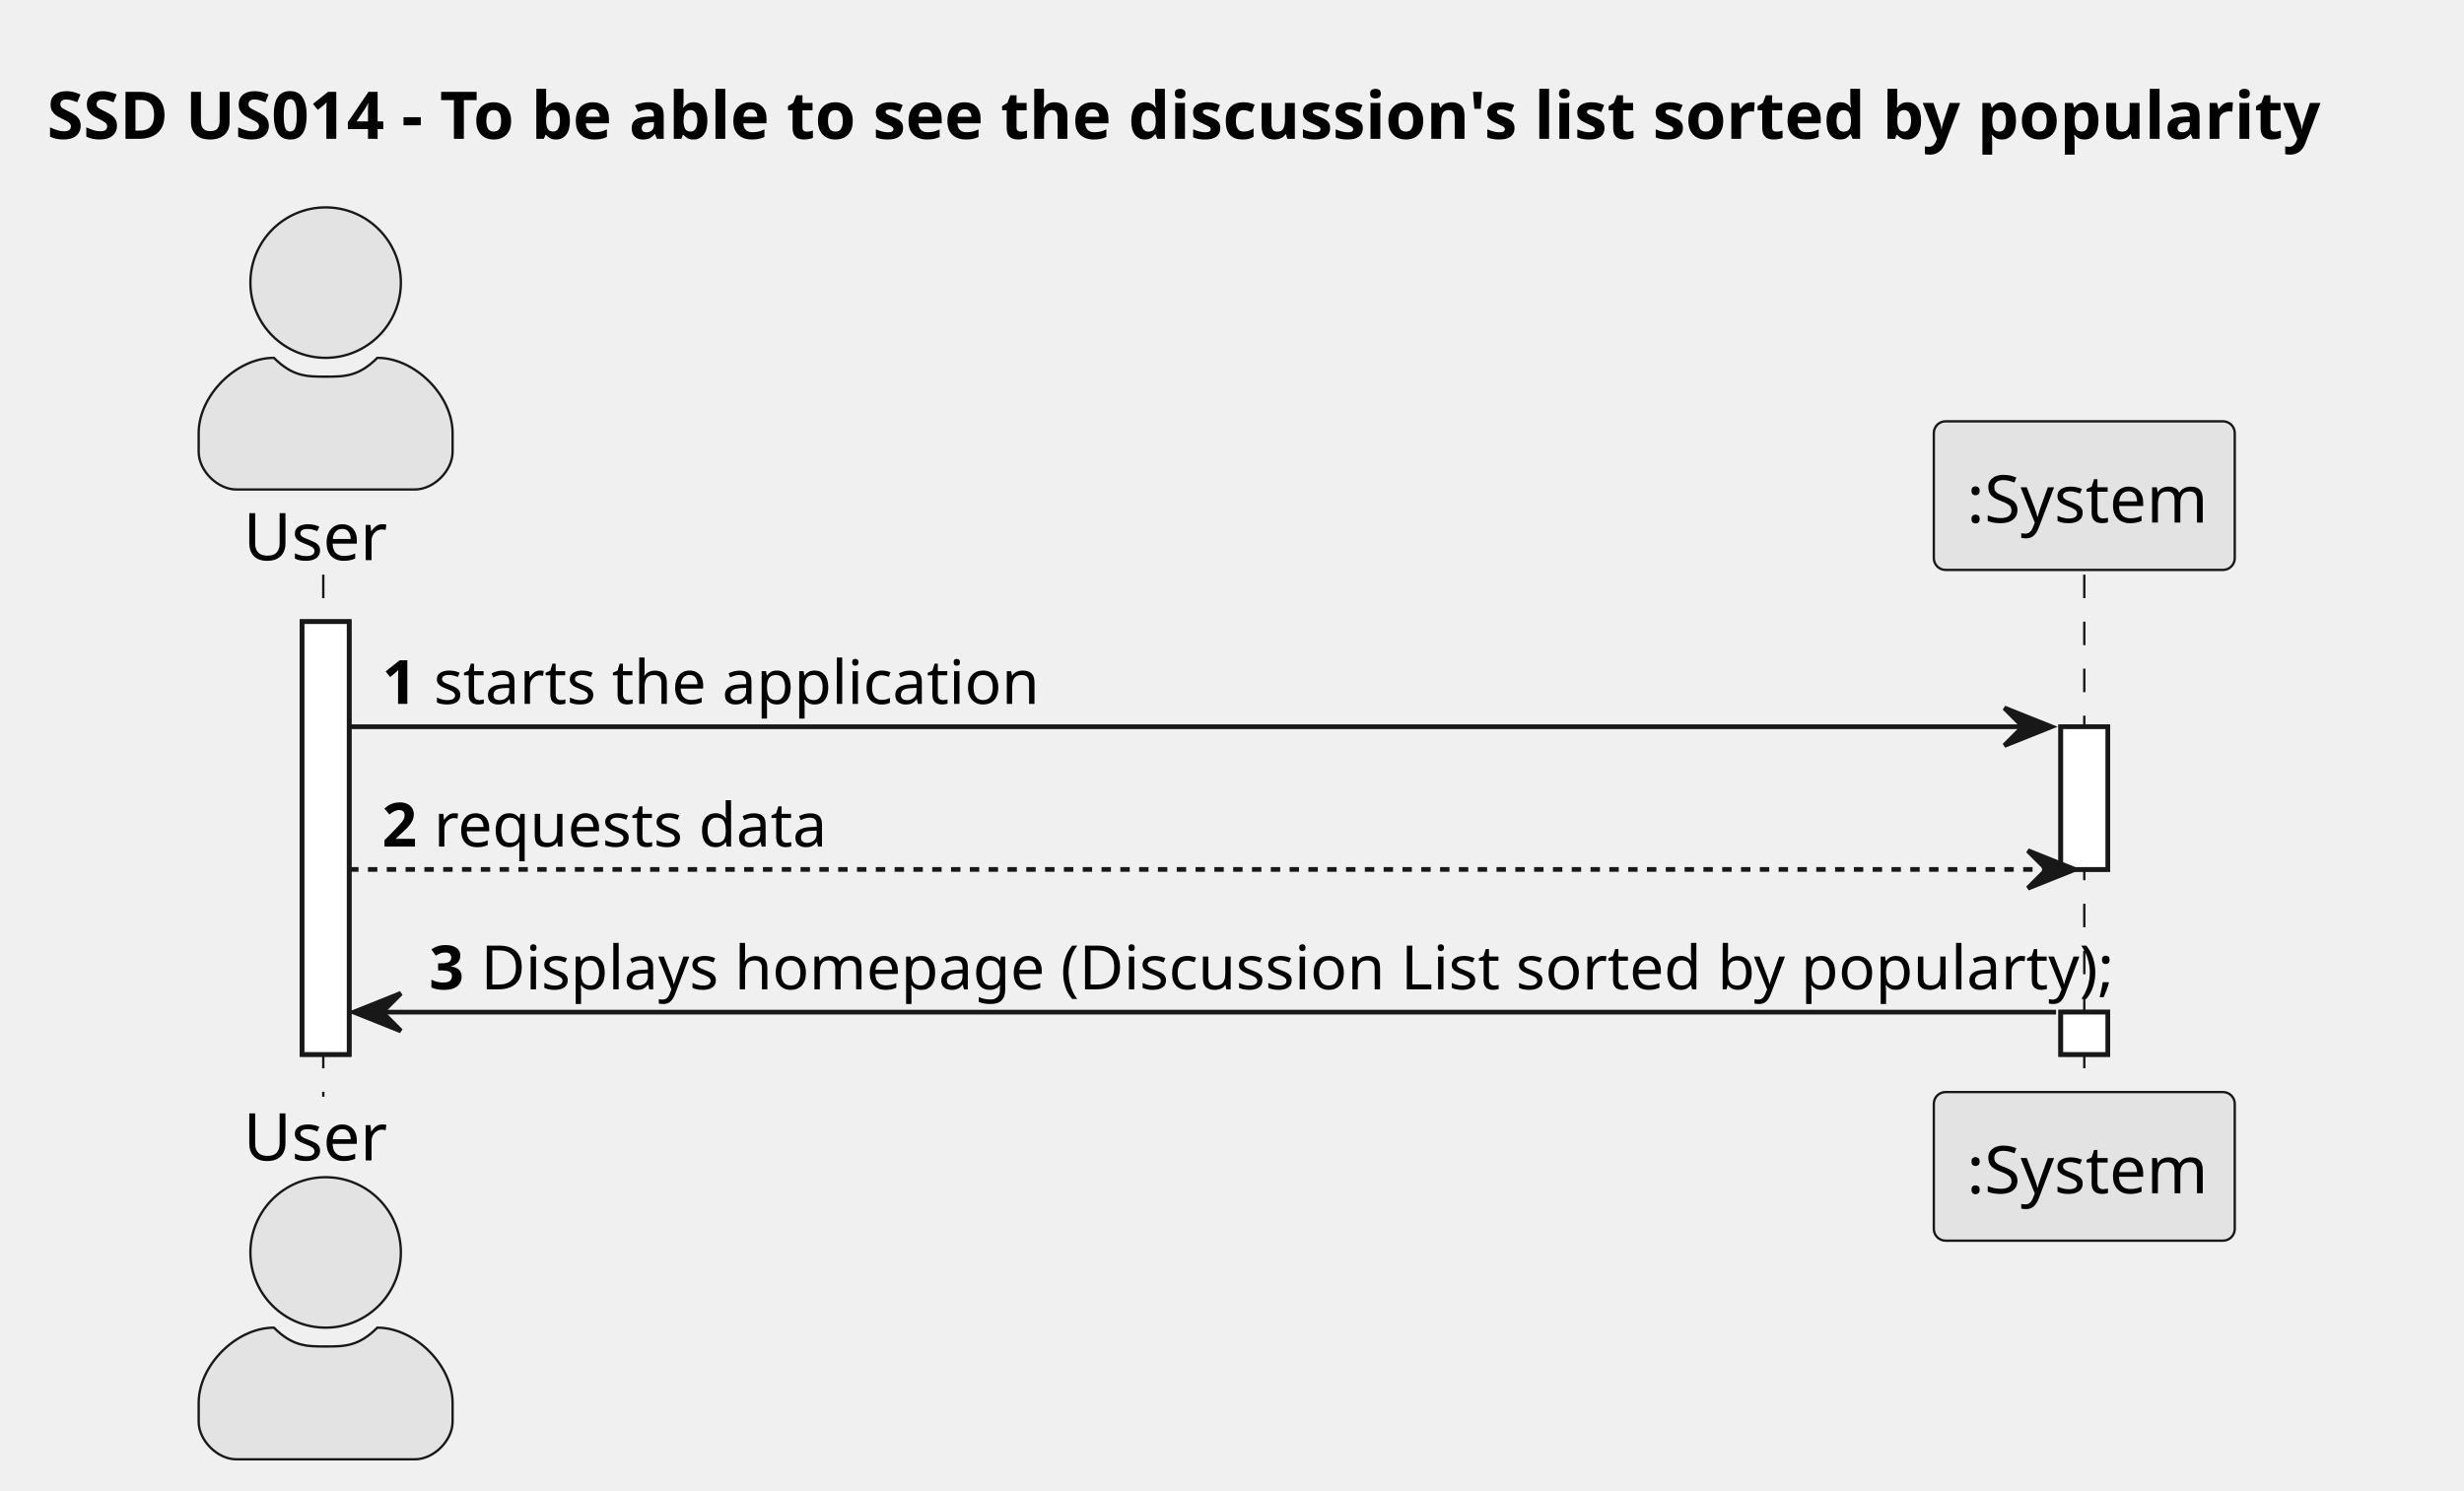
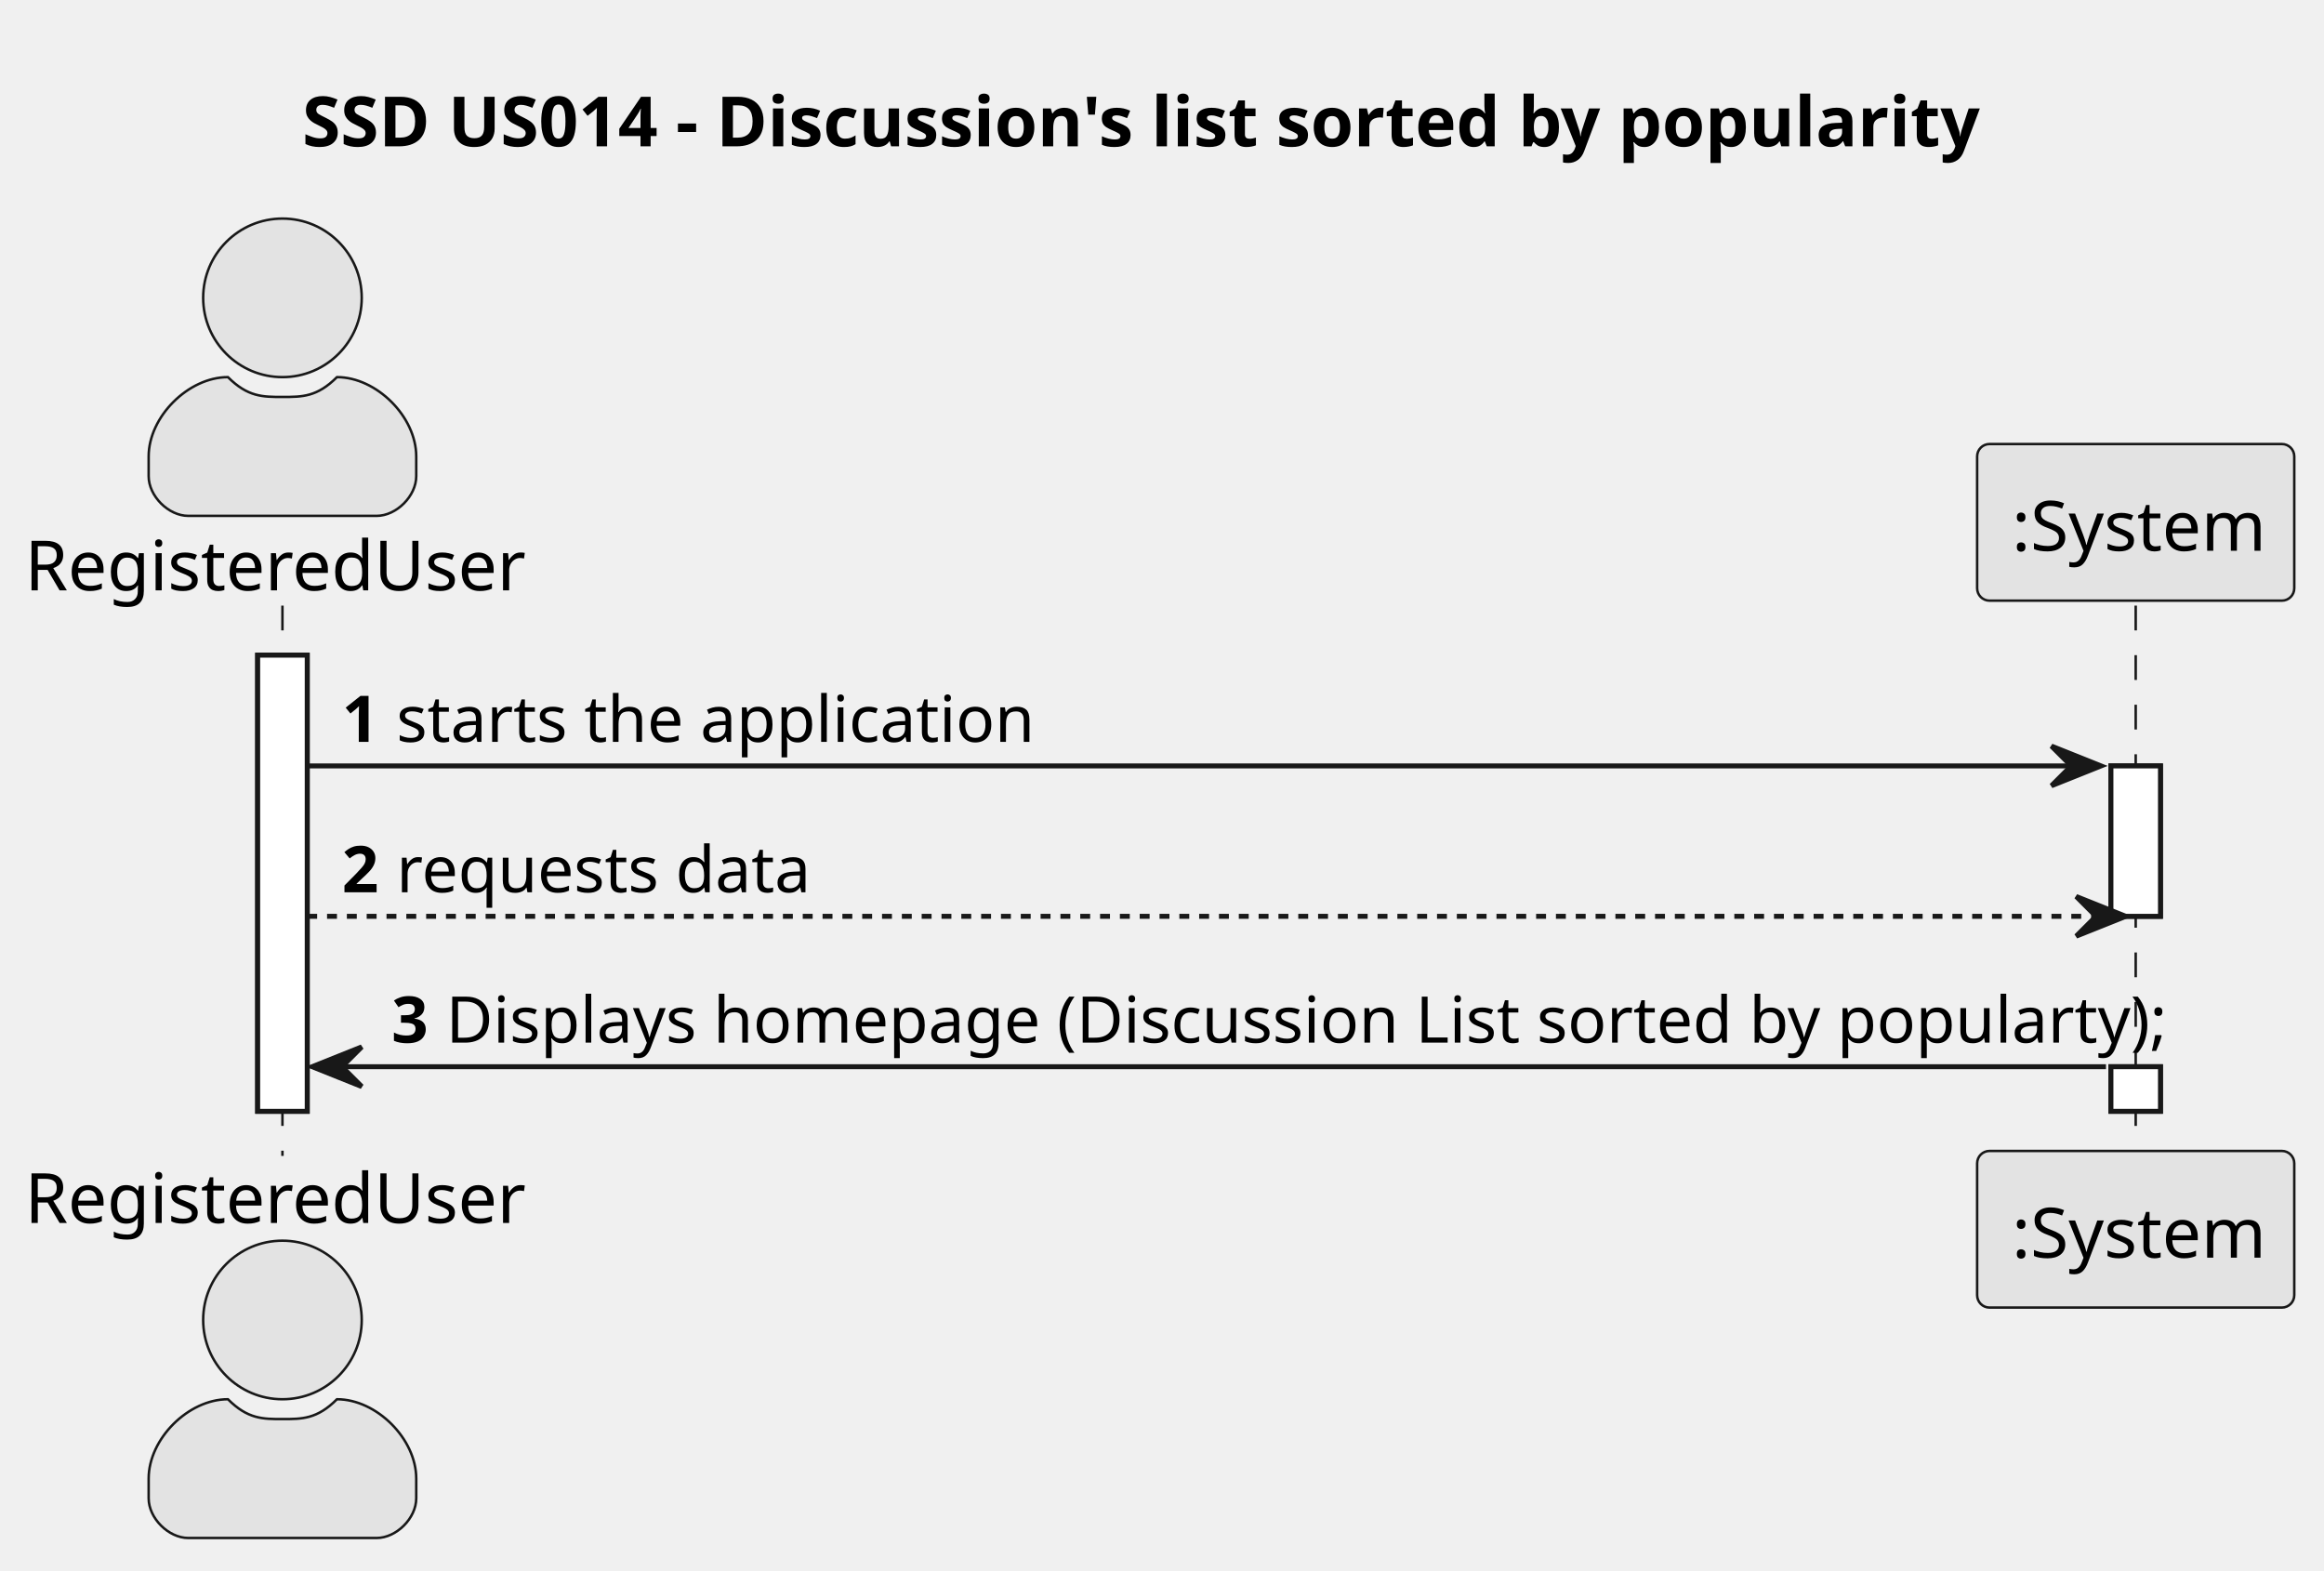
- <svg xmlns="http://www.w3.org/2000/svg" contentStyleType="text/css" height="317px" preserveAspectRatio="none" style="width:524px;height:317px;background:#FFFFFF;" version="1.1" viewBox="0 0 524 317" width="524px" zoomAndPan="magnify">
+ <svg xmlns="http://www.w3.org/2000/svg" contentStyleType="text/css" height="317px" preserveAspectRatio="none" style="width:469px;height:317px;background:#FFFFFF;" version="1.1" viewBox="0 0 469 317" width="469px" zoomAndPan="magnify">
  <defs />
  <g>
-     <text fill="#000000" font-family="sans-serif" font-size="14" font-weight="bold" lengthAdjust="spacing" textLength="496" x="10" y="29.533">SSD US014 - To be able to see the discussion's list sorted by popularity</text>
-     <rect fill="#FFFFFF" height="92.055" style="stroke:#181818;stroke-width:1.0;" width="10" x="64.25" y="132.219" />
-     <rect fill="#FFFFFF" height="30.352" style="stroke:#181818;stroke-width:1.0;" width="10" x="438.25" y="154.57" />
-     <rect fill="#FFFFFF" height="9" style="stroke:#181818;stroke-width:1.0;" width="10" x="438.25" y="215.273" />
-     <line style="stroke:#181818;stroke-width:0.5;stroke-dasharray:5.0,5.0;" x1="68.75" x2="68.75" y1="122.219" y2="233.273" />
-     <line style="stroke:#181818;stroke-width:0.5;stroke-dasharray:5.0,5.0;" x1="443.25" x2="443.25" y1="122.219" y2="233.273" />
-     <text fill="#000000" font-family="sans-serif" font-size="14" lengthAdjust="spacing" textLength="29" x="51.75" y="119.143">User</text>
-     <ellipse cx="69.25" cy="60.109" fill="#E3E3E3" rx="16" ry="16" style="stroke:#181818;stroke-width:0.5;" />
-     <path d="M69.25,80.109 C73.25,80.109 76.25,80.109 80.25,76.109 C88.25,76.109 96.25,84.109 96.25,92.109 L96.25,96.109 C96.25,100.109 92.25,104.109 88.25,104.109 L50.25,104.109 C46.25,104.109 42.25,100.109 42.25,96.109 L42.25,92.109 C42.25,84.109 50.25,76.109 58.25,76.109 C62.25,80.109 65.25,80.109 69.25,80.109 " fill="#E3E3E3" style="stroke:#181818;stroke-width:0.5;" />
-     <text fill="#000000" font-family="sans-serif" font-size="14" lengthAdjust="spacing" textLength="29" x="51.75" y="246.807">User</text>
-     <ellipse cx="69.25" cy="266.383" fill="#E3E3E3" rx="16" ry="16" style="stroke:#181818;stroke-width:0.5;" />
-     <path d="M69.25,286.383 C73.25,286.383 76.25,286.383 80.25,282.383 C88.25,282.383 96.25,290.383 96.25,298.383 L96.25,302.383 C96.25,306.383 92.25,310.383 88.25,310.383 L50.25,310.383 C46.25,310.383 42.25,306.383 42.25,302.383 L42.25,298.383 C42.25,290.383 50.25,282.383 58.25,282.383 C62.25,286.383 65.25,286.383 69.25,286.383 " fill="#E3E3E3" style="stroke:#181818;stroke-width:0.5;" />
-     <rect fill="#E3E3E3" height="31.609" rx="2.5" ry="2.5" style="stroke:#181818;stroke-width:0.5;" width="64" x="411.25" y="89.609" />
-     <text fill="#000000" font-family="sans-serif" font-size="14" lengthAdjust="spacing" textLength="50" x="418.25" y="111.143">:System</text>
-     <rect fill="#E3E3E3" height="31.609" rx="2.5" ry="2.5" style="stroke:#181818;stroke-width:0.5;" width="64" x="411.25" y="232.273" />
-     <text fill="#000000" font-family="sans-serif" font-size="14" lengthAdjust="spacing" textLength="50" x="418.25" y="253.807">:System</text>
-     <rect fill="#FFFFFF" height="92.055" style="stroke:#181818;stroke-width:1.0;" width="10" x="64.25" y="132.219" />
-     <rect fill="#FFFFFF" height="30.352" style="stroke:#181818;stroke-width:1.0;" width="10" x="438.25" y="154.57" />
-     <rect fill="#FFFFFF" height="9" style="stroke:#181818;stroke-width:1.0;" width="10" x="438.25" y="215.273" />
-     <polygon fill="#181818" points="426.25,150.57,436.25,154.57,426.25,158.57,430.25,154.57" style="stroke:#181818;stroke-width:1.0;" />
-     <line style="stroke:#181818;stroke-width:1.0;" x1="74.25" x2="432.25" y1="154.57" y2="154.57" />
-     <text fill="#000000" font-family="sans-serif" font-size="13" font-weight="bold" lengthAdjust="spacing" textLength="7" x="81.25" y="149.714">1</text>
-     <text fill="#000000" font-family="sans-serif" font-size="13" lengthAdjust="spacing" textLength="121" x="92.25" y="149.714">starts the application</text>
-     <polygon fill="#181818" points="431.25,180.922,441.25,184.922,431.25,188.922,435.25,184.922" style="stroke:#181818;stroke-width:1.0;" />
-     <line style="stroke:#181818;stroke-width:1.0;stroke-dasharray:2.0,2.0;" x1="74.25" x2="437.25" y1="184.922" y2="184.922" />
-     <text fill="#000000" font-family="sans-serif" font-size="13" font-weight="bold" lengthAdjust="spacing" textLength="7" x="81.25" y="180.065">2</text>
-     <text fill="#000000" font-family="sans-serif" font-size="13" lengthAdjust="spacing" textLength="79" x="92.25" y="180.065">requests data</text>
-     <polygon fill="#181818" points="85.25,211.273,75.25,215.273,85.25,219.273,81.25,215.273" style="stroke:#181818;stroke-width:1.0;" />
-     <line style="stroke:#181818;stroke-width:1.0;" x1="79.25" x2="437.25" y1="215.273" y2="215.273" />
-     <text fill="#000000" font-family="sans-serif" font-size="13" font-weight="bold" lengthAdjust="spacing" textLength="7" x="91.25" y="210.417">3</text>
-     <text fill="#000000" font-family="sans-serif" font-size="13" lengthAdjust="spacing" textLength="334" x="102.25" y="210.417">Displays homepage (Discussion List sorted by popularty);</text>
+     <text fill="#000000" font-family="sans-serif" font-size="14" font-weight="bold" lengthAdjust="spacing" textLength="345" x="61" y="29.533">SSD US014 - Discussion's list sorted by popularity</text>
+     <rect fill="#FFFFFF" height="92.055" style="stroke:#181818;stroke-width:1.0;" width="10" x="52" y="132.219" />
+     <rect fill="#FFFFFF" height="30.352" style="stroke:#181818;stroke-width:1.0;" width="10" x="426" y="154.57" />
+     <rect fill="#FFFFFF" height="9" style="stroke:#181818;stroke-width:1.0;" width="10" x="426" y="215.273" />
+     <line style="stroke:#181818;stroke-width:0.5;stroke-dasharray:5.0,5.0;" x1="57" x2="57" y1="122.219" y2="233.273" />
+     <line style="stroke:#181818;stroke-width:0.5;stroke-dasharray:5.0,5.0;" x1="431" x2="431" y1="122.219" y2="233.273" />
+     <text fill="#000000" font-family="sans-serif" font-size="14" lengthAdjust="spacing" textLength="98" x="5" y="119.143">RegisteredUser</text>
+     <ellipse cx="57" cy="60.109" fill="#E3E3E3" rx="16" ry="16" style="stroke:#181818;stroke-width:0.5;" />
+     <path d="M57,80.109 C61,80.109 64,80.109 68,76.109 C76,76.109 84,84.109 84,92.109 L84,96.109 C84,100.109 80,104.109 76,104.109 L38,104.109 C34,104.109 30,100.109 30,96.109 L30,92.109 C30,84.109 38,76.109 46,76.109 C50,80.109 53,80.109 57,80.109 " fill="#E3E3E3" style="stroke:#181818;stroke-width:0.5;" />
+     <text fill="#000000" font-family="sans-serif" font-size="14" lengthAdjust="spacing" textLength="98" x="5" y="246.807">RegisteredUser</text>
+     <ellipse cx="57" cy="266.383" fill="#E3E3E3" rx="16" ry="16" style="stroke:#181818;stroke-width:0.5;" />
+     <path d="M57,286.383 C61,286.383 64,286.383 68,282.383 C76,282.383 84,290.383 84,298.383 L84,302.383 C84,306.383 80,310.383 76,310.383 L38,310.383 C34,310.383 30,306.383 30,302.383 L30,298.383 C30,290.383 38,282.383 46,282.383 C50,286.383 53,286.383 57,286.383 " fill="#E3E3E3" style="stroke:#181818;stroke-width:0.5;" />
+     <rect fill="#E3E3E3" height="31.609" rx="2.5" ry="2.5" style="stroke:#181818;stroke-width:0.5;" width="64" x="399" y="89.609" />
+     <text fill="#000000" font-family="sans-serif" font-size="14" lengthAdjust="spacing" textLength="50" x="406" y="111.143">:System</text>
+     <rect fill="#E3E3E3" height="31.609" rx="2.5" ry="2.5" style="stroke:#181818;stroke-width:0.5;" width="64" x="399" y="232.273" />
+     <text fill="#000000" font-family="sans-serif" font-size="14" lengthAdjust="spacing" textLength="50" x="406" y="253.807">:System</text>
+     <rect fill="#FFFFFF" height="92.055" style="stroke:#181818;stroke-width:1.0;" width="10" x="52" y="132.219" />
+     <rect fill="#FFFFFF" height="30.352" style="stroke:#181818;stroke-width:1.0;" width="10" x="426" y="154.57" />
+     <rect fill="#FFFFFF" height="9" style="stroke:#181818;stroke-width:1.0;" width="10" x="426" y="215.273" />
+     <polygon fill="#181818" points="414,150.57,424,154.57,414,158.57,418,154.57" style="stroke:#181818;stroke-width:1.0;" />
+     <line style="stroke:#181818;stroke-width:1.0;" x1="62" x2="420" y1="154.57" y2="154.57" />
+     <text fill="#000000" font-family="sans-serif" font-size="13" font-weight="bold" lengthAdjust="spacing" textLength="7" x="69" y="149.714">1</text>
+     <text fill="#000000" font-family="sans-serif" font-size="13" lengthAdjust="spacing" textLength="121" x="80" y="149.714">starts the application</text>
+     <polygon fill="#181818" points="419,180.922,429,184.922,419,188.922,423,184.922" style="stroke:#181818;stroke-width:1.0;" />
+     <line style="stroke:#181818;stroke-width:1.0;stroke-dasharray:2.0,2.0;" x1="62" x2="425" y1="184.922" y2="184.922" />
+     <text fill="#000000" font-family="sans-serif" font-size="13" font-weight="bold" lengthAdjust="spacing" textLength="7" x="69" y="180.065">2</text>
+     <text fill="#000000" font-family="sans-serif" font-size="13" lengthAdjust="spacing" textLength="79" x="80" y="180.065">requests data</text>
+     <polygon fill="#181818" points="73,211.273,63,215.273,73,219.273,69,215.273" style="stroke:#181818;stroke-width:1.0;" />
+     <line style="stroke:#181818;stroke-width:1.0;" x1="67" x2="425" y1="215.273" y2="215.273" />
+     <text fill="#000000" font-family="sans-serif" font-size="13" font-weight="bold" lengthAdjust="spacing" textLength="7" x="79" y="210.417">3</text>
+     <text fill="#000000" font-family="sans-serif" font-size="13" lengthAdjust="spacing" textLength="334" x="90" y="210.417">Displays homepage (Discussion List sorted by popularty);</text>
  </g>
</svg>
